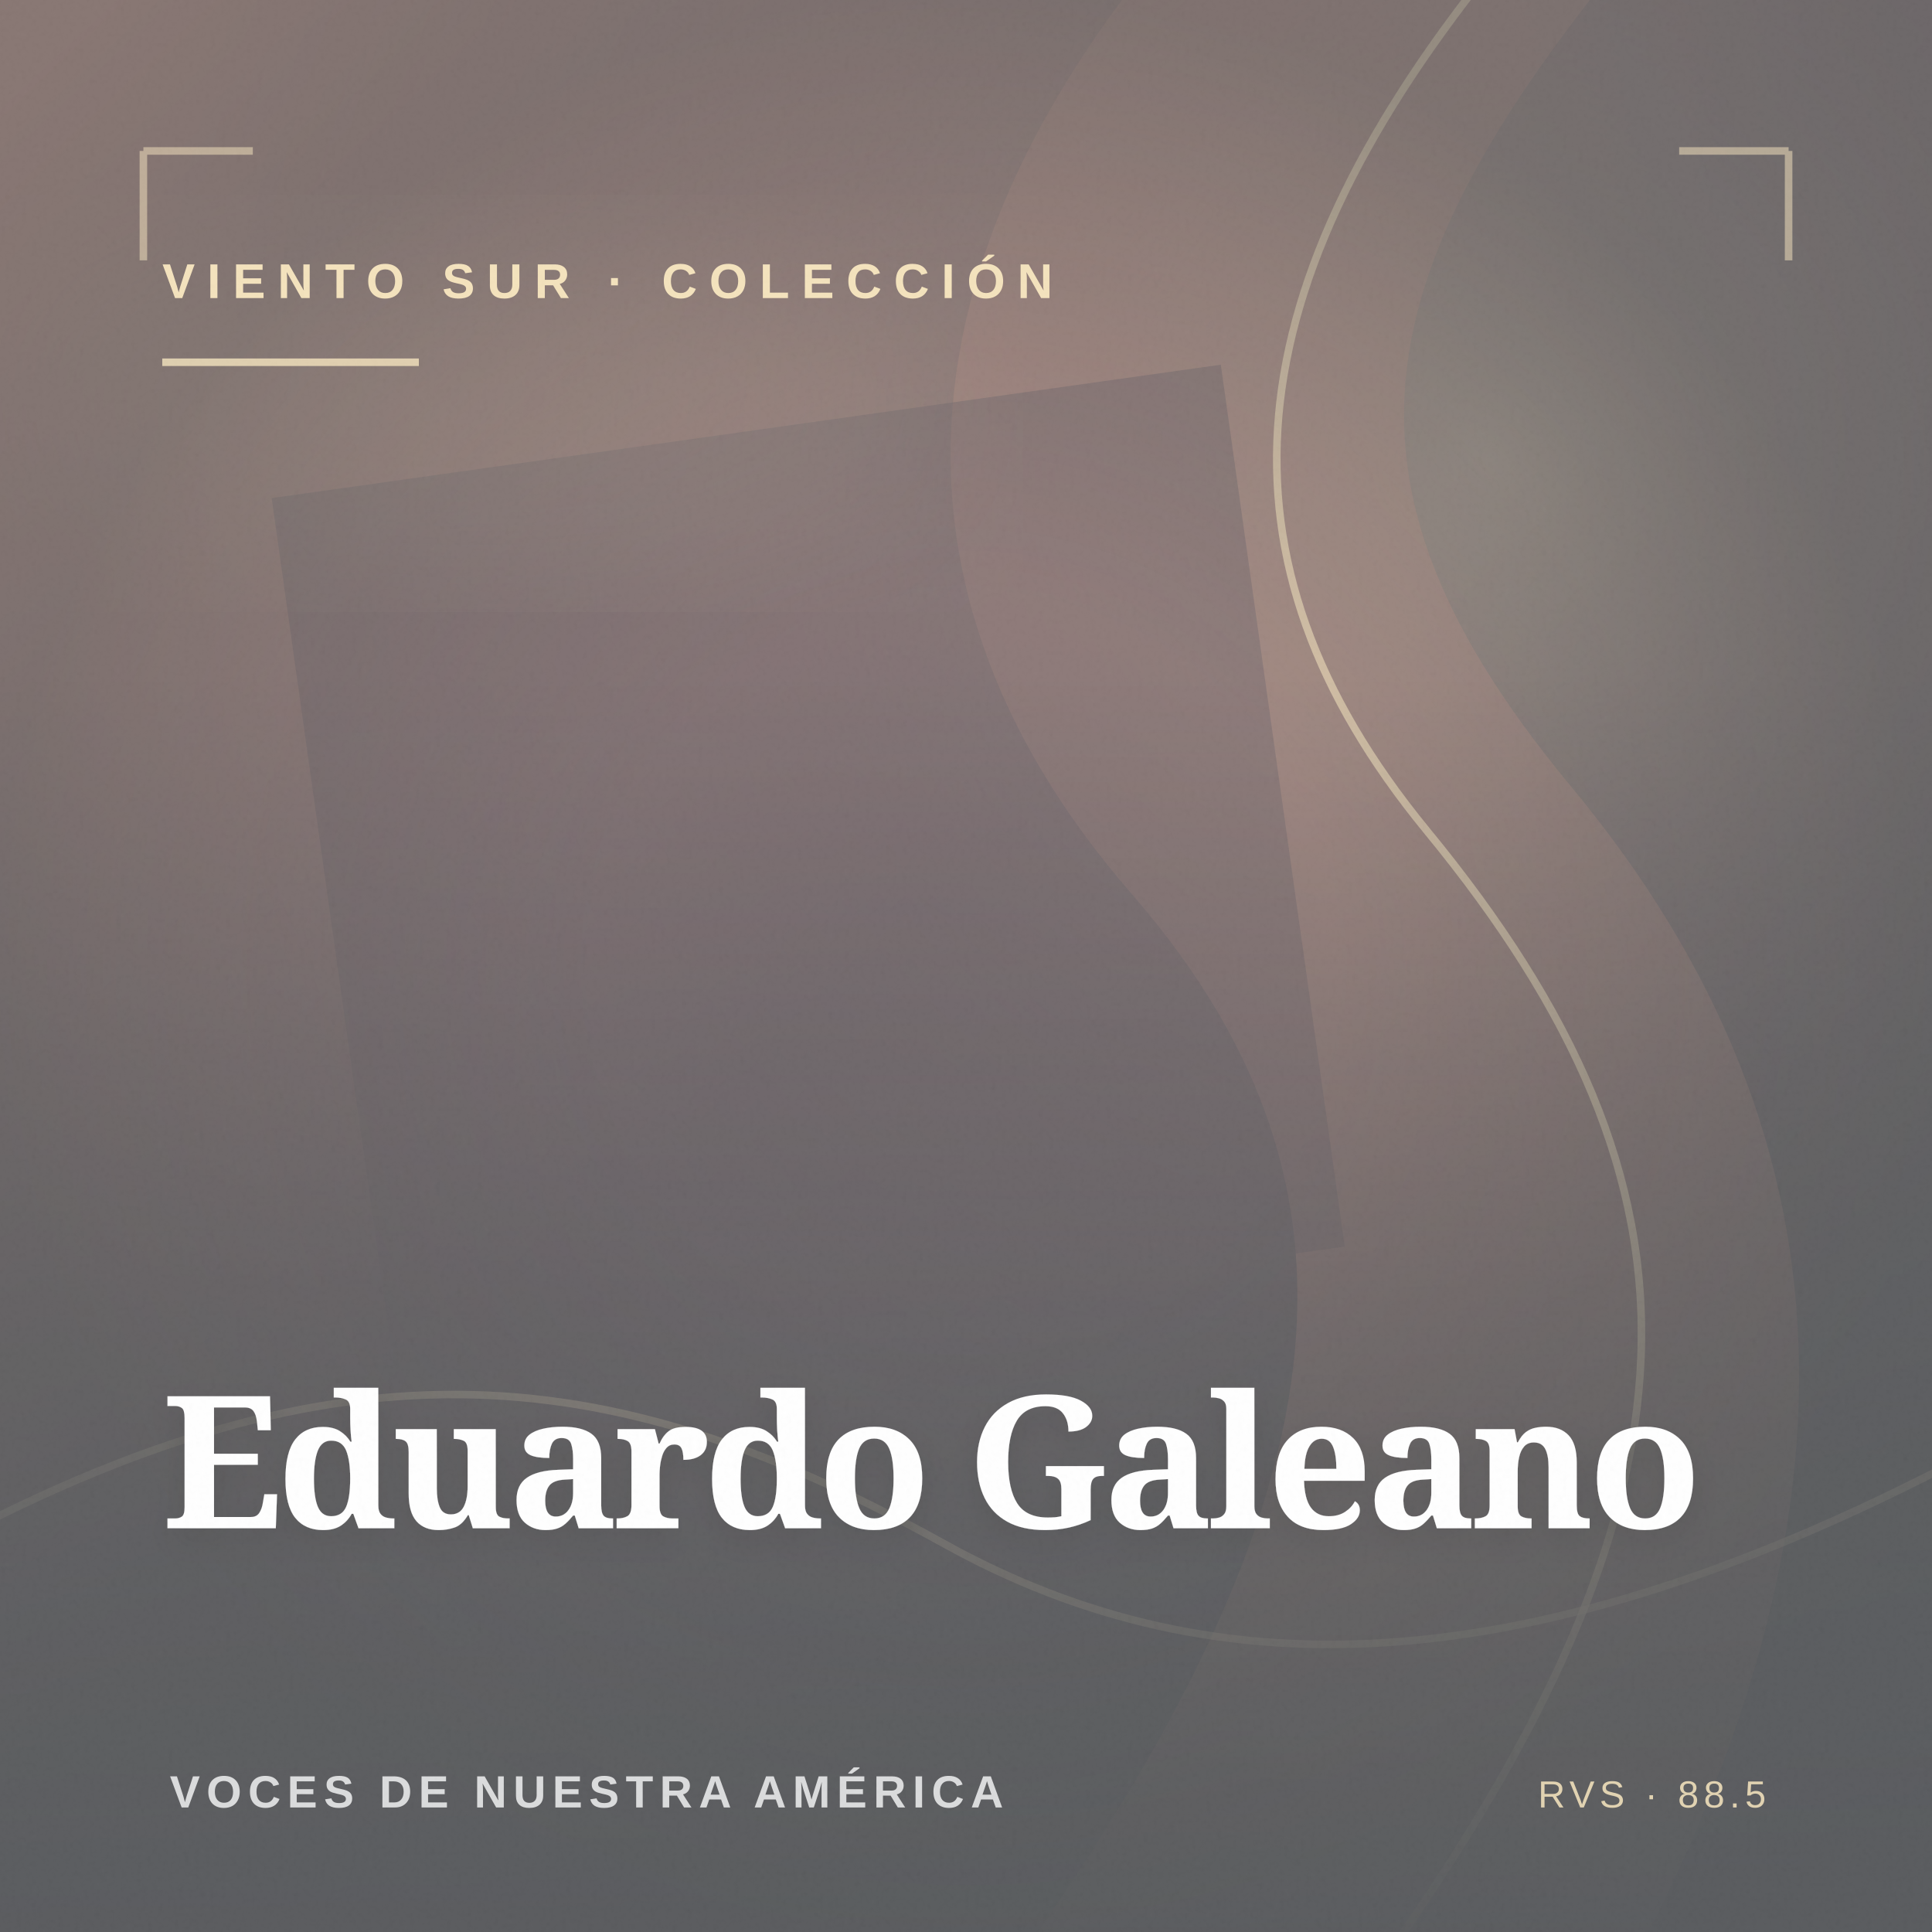
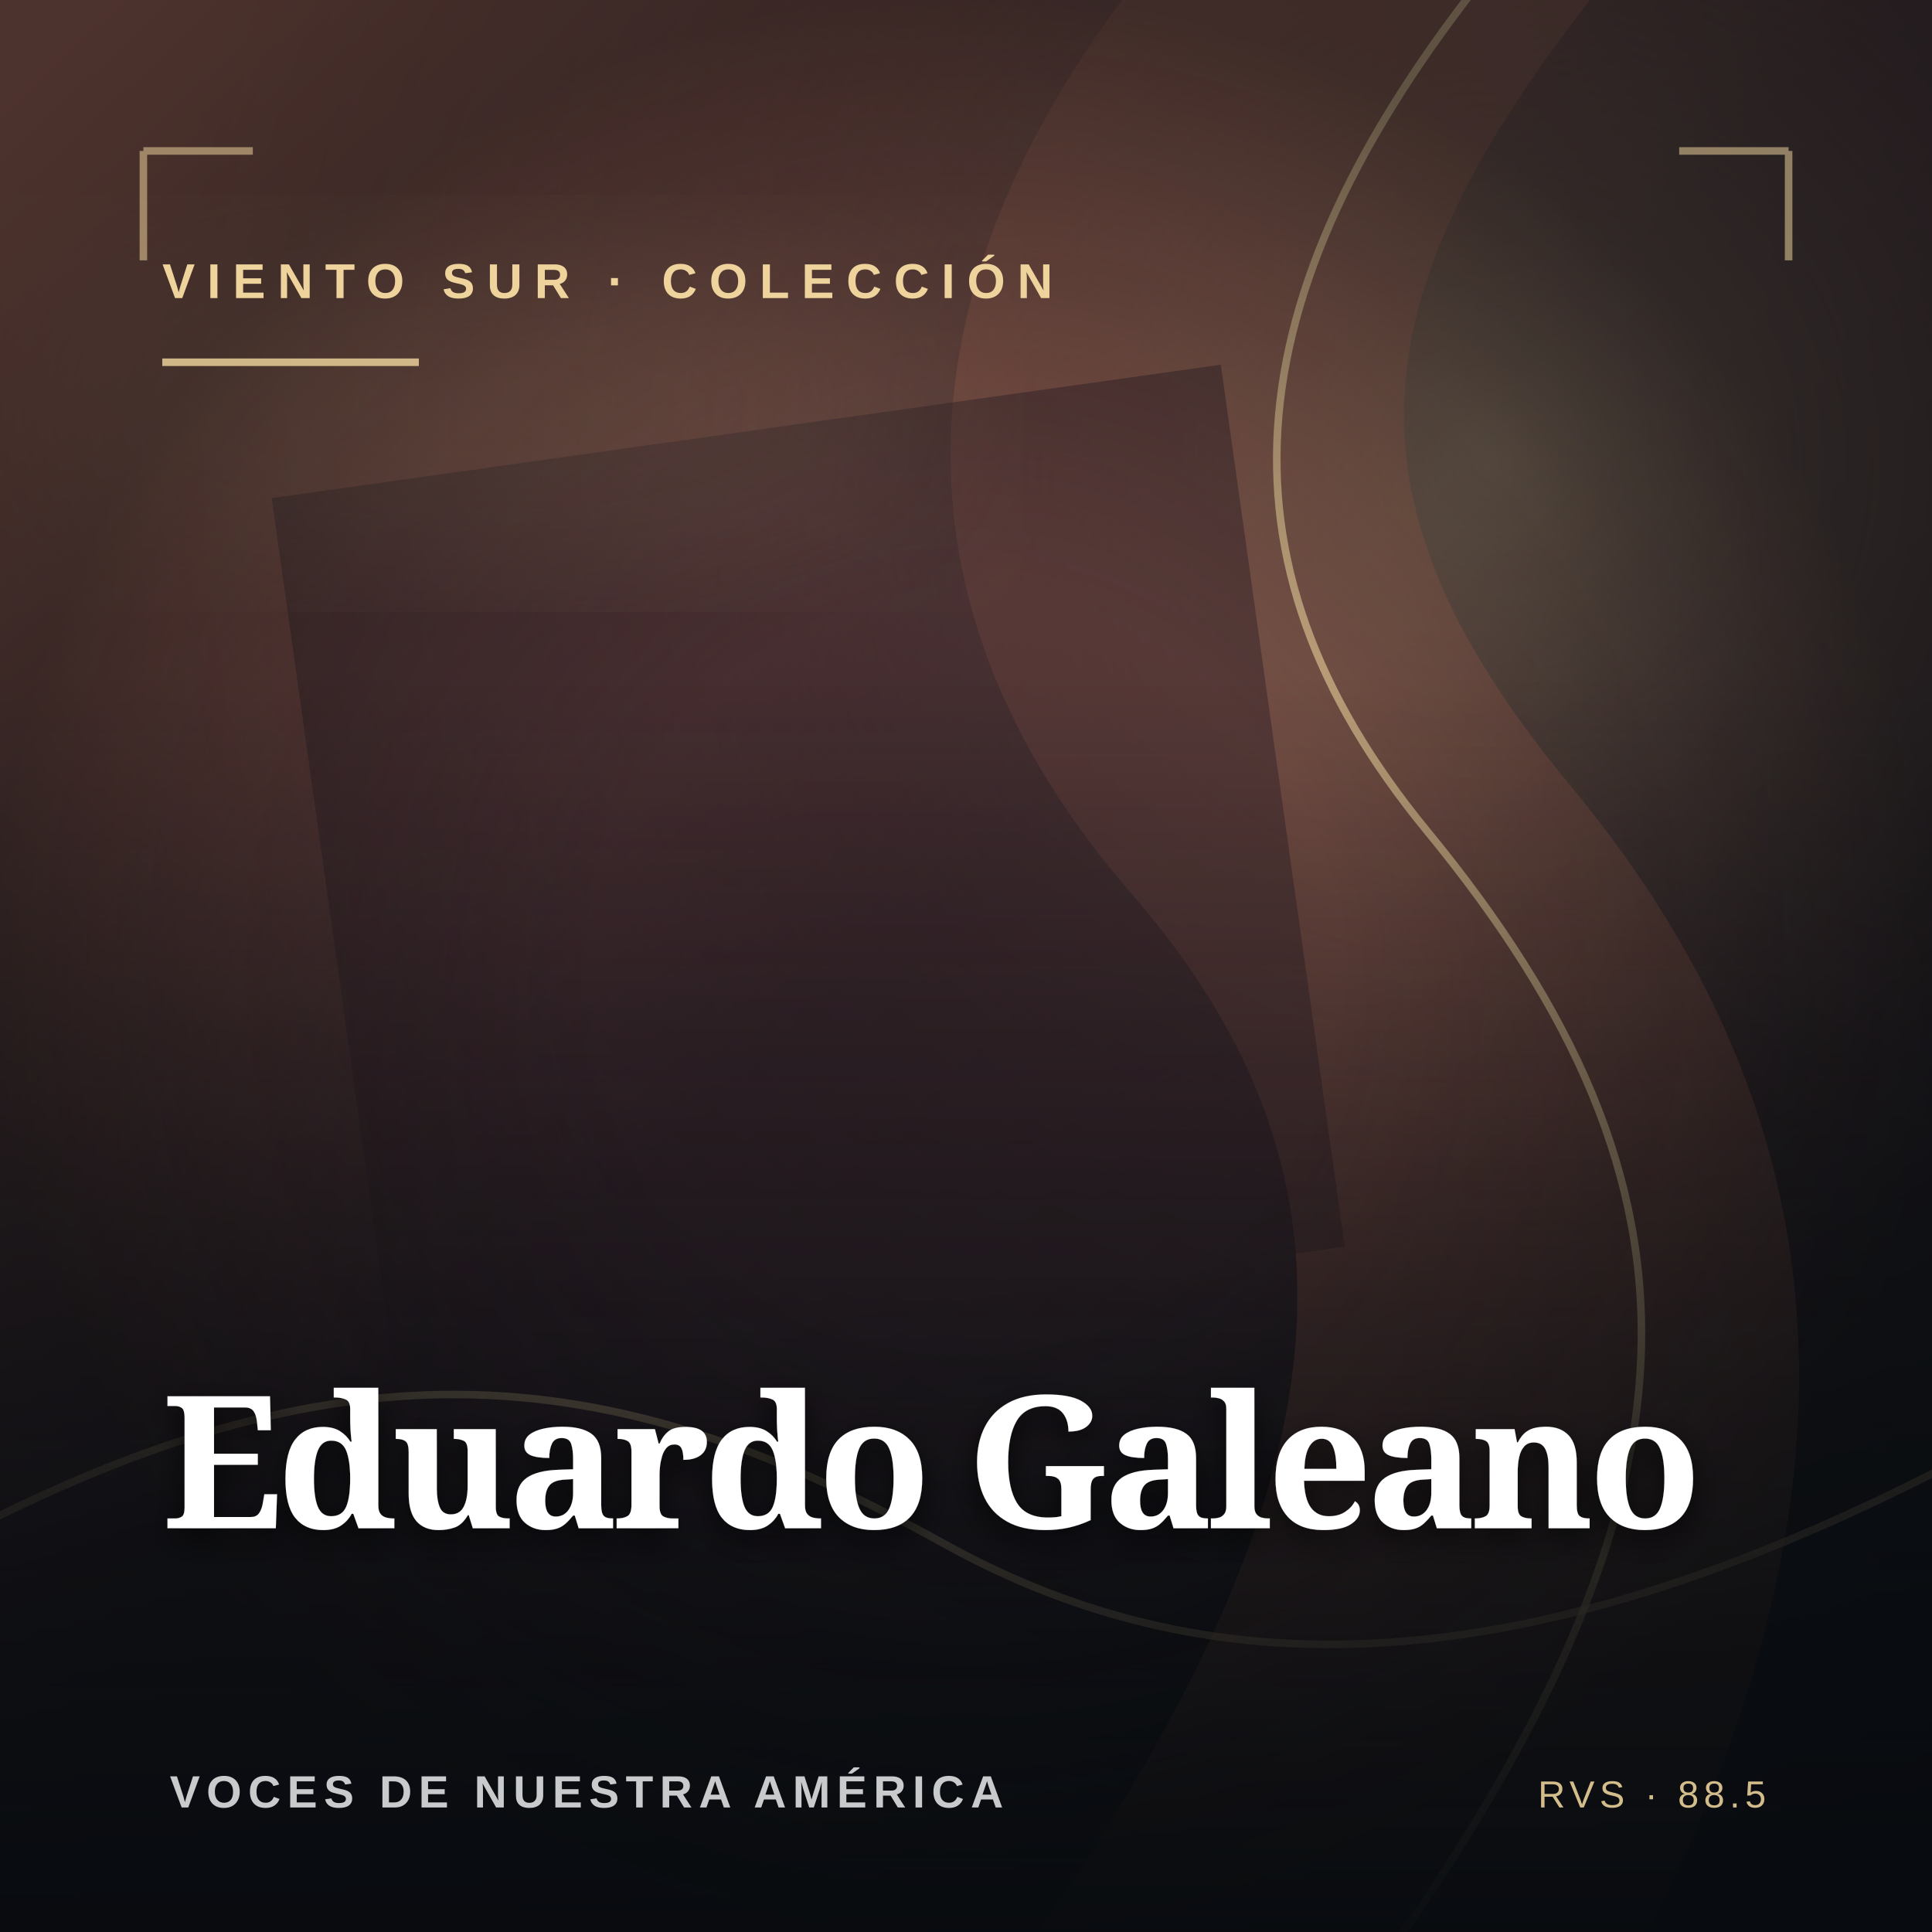
<svg xmlns="http://www.w3.org/2000/svg" viewBox="0 0 512 512" role="img" aria-label="Portada de álbum: Eduardo Galeano">
  <defs>
    <linearGradient id="bg" x1=".04" y1=".02" x2=".94" y2=".98">
      <stop stop-color="#a26351" />
      <stop offset=".48" stop-color="#332329" />
      <stop offset="1" stop-color="#101419" />
    </linearGradient>
    <radialGradient id="wash" cx=".77" cy=".24" r=".69">
      <stop stop-color="#eed49c" stop-opacity=".36" />
      <stop offset=".55" stop-color="#a26351" stop-opacity=".13" />
      <stop offset="1" stop-color="#332329" stop-opacity="0" />
    </radialGradient>
    <linearGradient id="shade" x1="0" y1="0" x2="0" y2="1">
      <stop offset=".35" stop-color="#080b0f" stop-opacity="0" />
      <stop offset=".68" stop-color="#080b0f" stop-opacity=".5" />
      <stop offset="1" stop-color="#080b0f" stop-opacity=".96" />
    </linearGradient>
    <radialGradient id="vignette">
      <stop offset=".38" stop-color="#080b0e" stop-opacity="0" />
      <stop offset="1" stop-color="#080b0e" stop-opacity=".55" />
    </radialGradient>
    <filter id="blur">
      <feGaussianBlur stdDeviation="24" />
-     </filter>
-     <filter id="grain">
-       <feTurbulence type="fractalNoise" baseFrequency=".72" numOctaves="3" seed="62" stitchTiles="stitch" />
-       <feColorMatrix type="saturate" values="0" />
-       <feComponentTransfer>
-         <feFuncA type="table" tableValues="0 .26" />
-       </feComponentTransfer>
-       <feBlend in="SourceGraphic" mode="soft-light" />
    </filter>
    <filter id="shadow" x="-20%" y="-30%" width="140%" height="170%">
      <feGaussianBlur in="SourceAlpha" stdDeviation="4" result="blur" />
      <feOffset dy="3" />
      <feComponentTransfer>
        <feFuncA type="linear" slope=".65" />
      </feComponentTransfer>
      <feMerge>
        <feMergeNode />
        <feMergeNode in="SourceGraphic" />
      </feMerge>
    </filter>
  </defs>
  <path fill="url(#bg)" d="M0 0h512v512H0z" />
  <path fill="url(#wash)" d="M0 0h512v512H0z" />
  <g>
    <path d="M332-40c-94 95-106 192-32 277 72 83 55 171-49 308h168c79-135 76-242-3-337-72-87-53-145 39-248Z" fill="#a26351" opacity=".38" />
    <path d="M398-12c-72 88-79 160-20 232 79 96 77 176-13 302" fill="none" stroke="#eed49c" stroke-width="2" opacity=".67" />
    <rect x="72" y="132" width="254" height="236" fill="#332329" opacity=".47" transform="rotate(-8 72 132)" />
    <path d="M-20 412c113-62 185-50 270-3 72 40 158 39 282-29" fill="none" stroke="#eed49c" stroke-width="2" opacity=".5" />
  </g>
  <ellipse cx="127" cy="107" rx="120" ry="46" fill="#eed49c" opacity=".12" filter="url(#blur)" />
  <path fill="url(#shade)" d="M0 0h512v512H0z" />
  <path fill="url(#vignette)" d="M0 0h512v512H0z" />
  <path d="M38 40h29m-29 0v29m436-29h-29m29 0v29" fill="none" stroke="#eed49c" stroke-width="2" opacity=".53" />
  <text x="43" y="79" fill="#eed49c" font-family="Arial,sans-serif" font-size="13" font-weight="700" letter-spacing="3.2">VIENTO SUR  ·  COLECCIÓN</text>
  <path d="M43 96h68" stroke="#eed49c" stroke-width="2" opacity=".82" />
  <g filter="url(#shadow)">
    <text x="43" y="405" class="title" fill="#fff" font-family="Georgia,serif" font-weight="700" letter-spacing="-1.6" font-size="49">Eduardo Galeano</text>
  </g>
  <text x="45" y="479" fill="#fff" fill-opacity=".78" font-family="Arial,sans-serif" font-size="12" font-weight="700" letter-spacing="1.7">VOCES DE NUESTRA AMÉRICA</text>
  <text x="468" y="479" text-anchor="end" fill="#eed49c" fill-opacity=".88" font-family="Arial,sans-serif" font-size="10" letter-spacing="1.3">RVS  ·  88.5</text>
-   <g filter="url(#grain)" opacity=".34">
-     <path fill="#fff" d="M0 0h512v512H0z" />
-   </g>
</svg>
